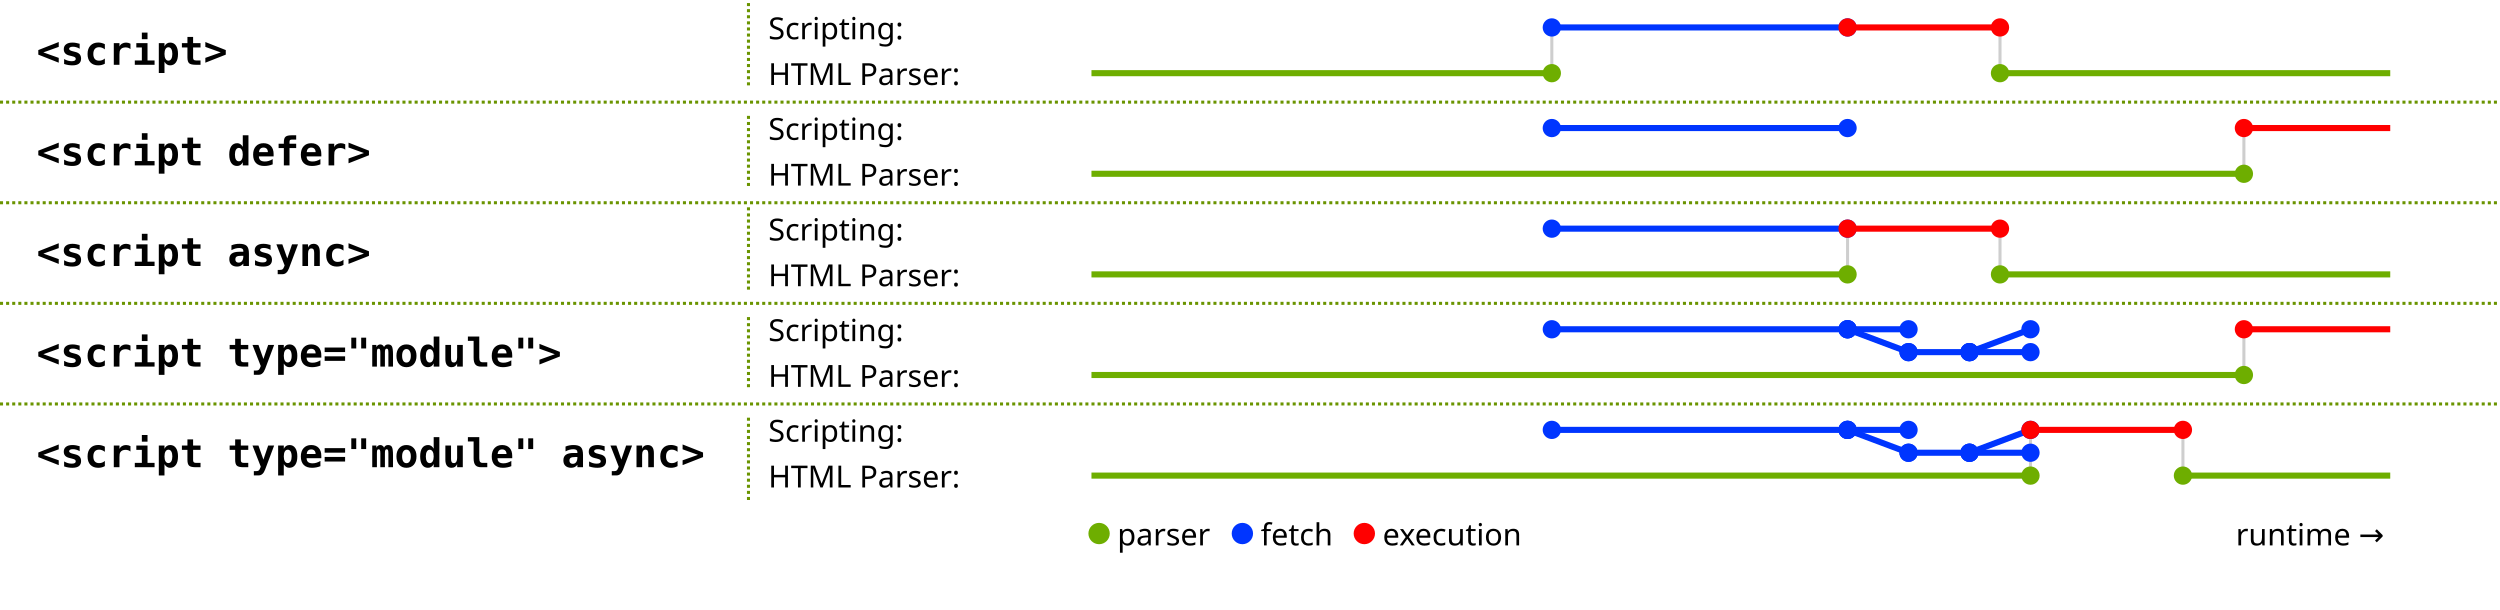
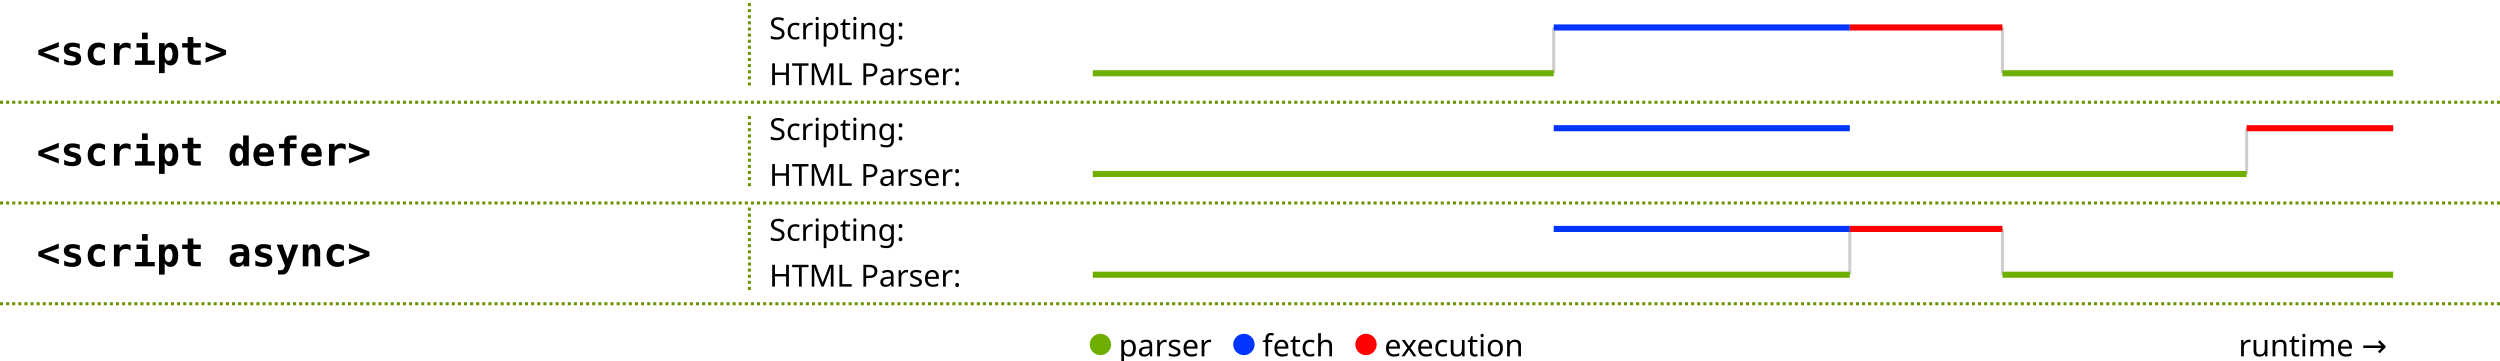
- <svg xmlns="http://www.w3.org/2000/svg" viewBox="0 0 820 200">
+ <svg xmlns="http://www.w3.org/2000/svg" viewbox="0 0 820 140">
  <style>
+   
    .dividers {
      stroke: rgb(106, 148, 0);
      stroke-dasharray: 1, 1;
    }

    .tag {
      dominant-baseline: central;
      font-family: monospace;
      font-weight: bold;
      font-size: 13px;
    }

    .label {
      dominant-baseline: central;
      font-family: sans-serif;
      font-size: 10px;
    }

    .parser {
      stroke: rgb(110, 174, 0);
      fill: rgb(110, 174, 0);
    }

    .fetch {
      stroke: rgb(0, 53, 255);
      fill: rgb(0, 53, 255);
    }

    .execution {
      stroke: rgb(255, 0, 0);
      fill: rgb(255, 0, 0);
    }

    .progress {
      stroke-width: 2;
    }

    .progress.parser:not(.first) {
      marker-start: url(#parser-marker);
    }
    .progress.parser:not(.last) {
      marker-end: url(#parser-marker);
    }

    .progress.fetch:not(.first) {
      marker-start: url(#fetch-marker);
    }
    .progress.fetch:not(.last) {
      marker-end: url(#fetch-marker);
    }

    .progress.execution:not(.first) {
      marker-start: url(#execution-marker);
    }
    .progress.execution:not(.last) {
      marker-end: url(#execution-marker);
    }

    marker &gt; circle {
      stroke-width: 0;
    }

    .connector {
      stroke: rgb(206, 206, 206);
      stroke-width: 1;
    }
-   </style>
-   <g class="dividers">
-     <line x1="0" x2="820" y1="33.5" y2="33.5" />
-     <line x1="0" x2="820" y1="66.5" y2="66.5" />
-     <line x1="0" x2="820" y1="99.5" y2="99.5" />
-     <line x1="0" x2="820" y1="132.5" y2="132.5" />
-     <line x1="245.5" x2="245.5" y1="1" y2="29" />
-     <line x1="245.5" x2="245.5" y1="38" y2="62" />
-     <line x1="245.5" x2="245.5" y1="68" y2="95" />
-     <line x1="245.5" x2="245.5" y1="104" y2="128" />
-     <line x1="245.5" x2="245.5" y1="137" y2="165" />
+   
+  </style>
+   <g display="inline">
+     <g class="dividers" id="svg_4">
+       <line x1="0" x2="820" y1="33.5" y2="33.5" id="svg_5" />
+       <line x1="0" x2="820" y1="66.5" y2="66.5" id="svg_6" />
+       <line x1="0" x2="820" y1="99.5" y2="99.5" id="svg_7" />
+       <line x1="245.5" x2="245.5" y1="1" y2="29" id="svg_9" />
+       <line x1="245.5" x2="245.5" y1="38" y2="62" id="svg_10" />
+       <line x1="245.5" x2="245.5" y1="68" y2="95" id="svg_11" />
+     </g>
+     <g id="svg_14">
+       <text x="12" y="16.75" class="tag" id="svg_15">&lt;script&gt;</text>
+       <g id="svg_16">
+         <text x="252" y="9" class="label" id="svg_17">Scripting:</text>
+         <text x="252" y="24" class="label" id="svg_18">HTML Parser:</text>
+         <line x1="509" x2="509" y1="9" y2="24" class="connector" id="svg_19" />
+         <line x1="656" x2="656" y1="9" y2="24" class="connector" id="svg_20" />
+         <line x1="358" x2="509" y1="24" y2="24" class="parser progress first" id="svg_21" />
+         <line x1="509" x2="606" y1="9" y2="9" class="fetch progress" id="svg_22" />
+         <line x1="606" x2="656" y1="9" y2="9" class="execution progress" id="svg_23" />
+         <line x1="656" x2="784" y1="24" y2="24" class="parser progress last" id="svg_24" />
+       </g>
+     </g>
+     <g id="svg_25">
+       <text x="12" y="49.75" class="tag" id="svg_26">&lt;script defer&gt;</text>
+       <g id="svg_27">
+         <text x="252" y="42" class="label" id="svg_28">Scripting:</text>
+         <text x="252" y="57" class="label" id="svg_29">HTML Parser:</text>
+         <line x1="736" x2="736" y1="42" y2="57" class="connector" id="svg_30" />
+         <line x1="358" x2="736" y1="57" y2="57" class="parser progress first" id="svg_31" />
+         <line x1="509" x2="606" y1="42" y2="42" class="fetch progress" id="svg_32" />
+         <line x1="736" x2="784" y1="42" y2="42" class="execution progress last" id="svg_33" />
+       </g>
+     </g>
+     <g id="svg_34">
+       <text x="12" y="82.75" class="tag" id="svg_35">&lt;script async&gt;</text>
+       <g id="svg_36">
+         <text x="252" y="75" class="label" id="svg_37">Scripting:</text>
+         <text x="252" y="90" class="label" id="svg_38">HTML Parser:</text>
+         <line x1="606" x2="606" y1="75" y2="90" class="connector" id="svg_39" />
+         <line x1="656" x2="656" y1="75" y2="90" class="connector" id="svg_40" />
+         <line x1="358" x2="606" y1="90" y2="90" class="parser progress first" id="svg_41" />
+         <line x1="509" x2="606" y1="75" y2="75" class="fetch progress" id="svg_42" />
+         <line x1="606" x2="656" y1="75" y2="75" class="execution progress" id="svg_43" />
+         <line x1="656" x2="784" y1="90" y2="90" class="parser progress last" id="svg_44" />
+       </g>
+     </g>
+     <g class="legend" id="svg_75">
+       <circle cx="360.5" cy="112.85" r="3" class="parser" id="svg_76" />
+       <text x="366.5" y="112.85" class="label" id="svg_77">parser</text>
+       <circle cx="407.5" cy="112.85" r="3" class="fetch" id="svg_78" />
+       <text x="413.5" y="112.85" class="label" id="svg_79">fetch</text>
+       <circle cx="447.5" cy="112.85" r="3" class="execution" id="svg_80" />
+       <text x="453.5" y="112.85" class="label" id="svg_81">execution</text>
+     </g>
+     <text x="782" y="112.85" text-anchor="end" class="label" id="svg_82">runtime →</text>
  </g>
-   <defs>
-     <marker id="parser-marker" markerWidth="3" markerHeight="3" refX="1.5" refY="1.5">
-       <circle cx="1.5" cy="1.5" r="1.5" class="parser" />
-     </marker>
-     <marker id="fetch-marker" markerWidth="3" markerHeight="3" refX="1.5" refY="1.5">
-       <circle cx="1.5" cy="1.5" r="1.5" class="fetch" />
-     </marker>
-     <marker id="execution-marker" markerWidth="3" markerHeight="3" refX="1.5" refY="1.5">
-       <circle cx="1.5" cy="1.5" r="1.5" class="execution" />
-     </marker>
-   </defs>
-   <g>
-     <text x="12" y="16.75" class="tag">&lt;script&gt;</text>
-     <g transform="translate(252,0)">
-       <text x="0" y="9" class="label">Scripting:</text>
-       <text x="0" y="24" class="label">HTML Parser:</text>
-       <line x1="257" x2="257" y1="9" y2="24" class="connector" />
-       <line x1="404" x2="404" y1="9" y2="24" class="connector" />
-       <line x1="106" x2="257" y1="24" y2="24" class="parser progress first" />
-       <line x1="257" x2="354" y1="9" y2="9" class="fetch progress" />
-       <line x1="354" x2="404" y1="9" y2="9" class="execution progress" />
-       <line x1="404" x2="532" y1="24" y2="24" class="parser progress last" />
-     </g>
-   </g>
-   <g transform="translate(0,33)">
-     <text x="12" y="16.75" class="tag">&lt;script defer&gt;</text>
-     <g transform="translate(252,0)">
-       <text x="0" y="9" class="label">Scripting:</text>
-       <text x="0" y="24" class="label">HTML Parser:</text>
-       <line x1="484" x2="484" y1="9" y2="24" class="connector" />
-       <line x1="106" x2="484" y1="24" y2="24" class="parser progress first" />
-       <line x1="257" x2="354" y1="9" y2="9" class="fetch progress" />
-       <line x1="484" x2="532" y1="9" y2="9" class="execution progress last" />
-     </g>
-   </g>
-   <g transform="translate(0,66)">
-     <text x="12" y="16.75" class="tag">&lt;script async&gt;</text>
-     <g transform="translate(252,0)">
-       <text x="0" y="9" class="label">Scripting:</text>
-       <text x="0" y="24" class="label">HTML Parser:</text>
-       <line x1="354" x2="354" y1="9" y2="24" class="connector" />
-       <line x1="404" x2="404" y1="9" y2="24" class="connector" />
-       <line x1="106" x2="354" y1="24" y2="24" class="parser progress first" />
-       <line x1="257" x2="354" y1="9" y2="9" class="fetch progress" />
-       <line x1="354" x2="404" y1="9" y2="9" class="execution progress" />
-       <line x1="404" x2="532" y1="24" y2="24" class="parser progress last" />
-     </g>
-   </g>
-   <g transform="translate(0,99)">
-     <text x="12" y="16.75" class="tag">&lt;script type="module"&gt;</text>
-     <g transform="translate(252,0)">
-       <text x="0" y="9" class="label">Scripting:</text>
-       <text x="0" y="24" class="label">HTML Parser:</text>
-       <line x1="484" x2="484" y1="9" y2="24" class="connector" />
-       <line x1="106" x2="484" y1="24" y2="24" class="parser progress first" />
-       <line x1="257" x2="354" y1="9" y2="9" class="fetch progress" />
-       <line x1="354" x2="374" y1="9" y2="9" class="fetch progress" />
-       <line x1="354" x2="374" y1="9" y2="16.5" class="fetch progress" />
-       <line x1="374" x2="394" y1="16.5" y2="16.5" class="fetch progress" />
-       <line x1="394" x2="414" y1="16.5" y2="16.5" class="fetch progress" />
-       <line x1="394" x2="414" y1="16.5" y2="9" class="fetch progress" />
-       <line x1="484" x2="532" y1="9" y2="9" class="execution progress last" />
-     </g>
-   </g>
-   <g transform="translate(0,132)">
-     <text x="12" y="16.75" class="tag">&lt;script type="module" async&gt;</text>
-     <g transform="translate(252,0)">
-       <text x="0" y="9" class="label">Scripting:</text>
-       <text x="0" y="24" class="label">HTML Parser:</text>
-       <line x1="414" x2="414" y1="9" y2="24" class="connector" />
-       <line x1="464" x2="464" y1="9" y2="24" class="connector" />
-       <line x1="106" x2="414" y1="24" y2="24" class="parser progress first" />
-       <line x1="257" x2="354" y1="9" y2="9" class="fetch progress" />
-       <line x1="354" x2="374" y1="9" y2="9" class="fetch progress" />
-       <line x1="354" x2="374" y1="9" y2="16.5" class="fetch progress" />
-       <line x1="374" x2="394" y1="16.5" y2="16.5" class="fetch progress" />
-       <line x1="394" x2="414" y1="16.5" y2="16.5" class="fetch progress" />
-       <line x1="394" x2="414" y1="16.5" y2="9" class="fetch progress" />
-       <line x1="414" x2="464" y1="9" y2="9" class="execution progress" />
-       <line x1="464" x2="532" y1="24" y2="24" class="parser progress last" />
-     </g>
-   </g>
-   <g class="legend" transform="translate(357.5,172)">
-     <circle cx="3" cy="3" r="3" class="parser" />
-     <text x="9" y="3" class="label">parser</text>
-     <circle cx="50" cy="3" r="3" class="fetch" />
-     <text x="56" y="3" class="label">fetch</text>
-     <circle cx="90" cy="3" r="3" class="execution" />
-     <text x="96" y="3" class="label">execution</text>
-   </g>
-   <text x="782" y="175" text-anchor="end" class="label">runtime →</text>
</svg>
